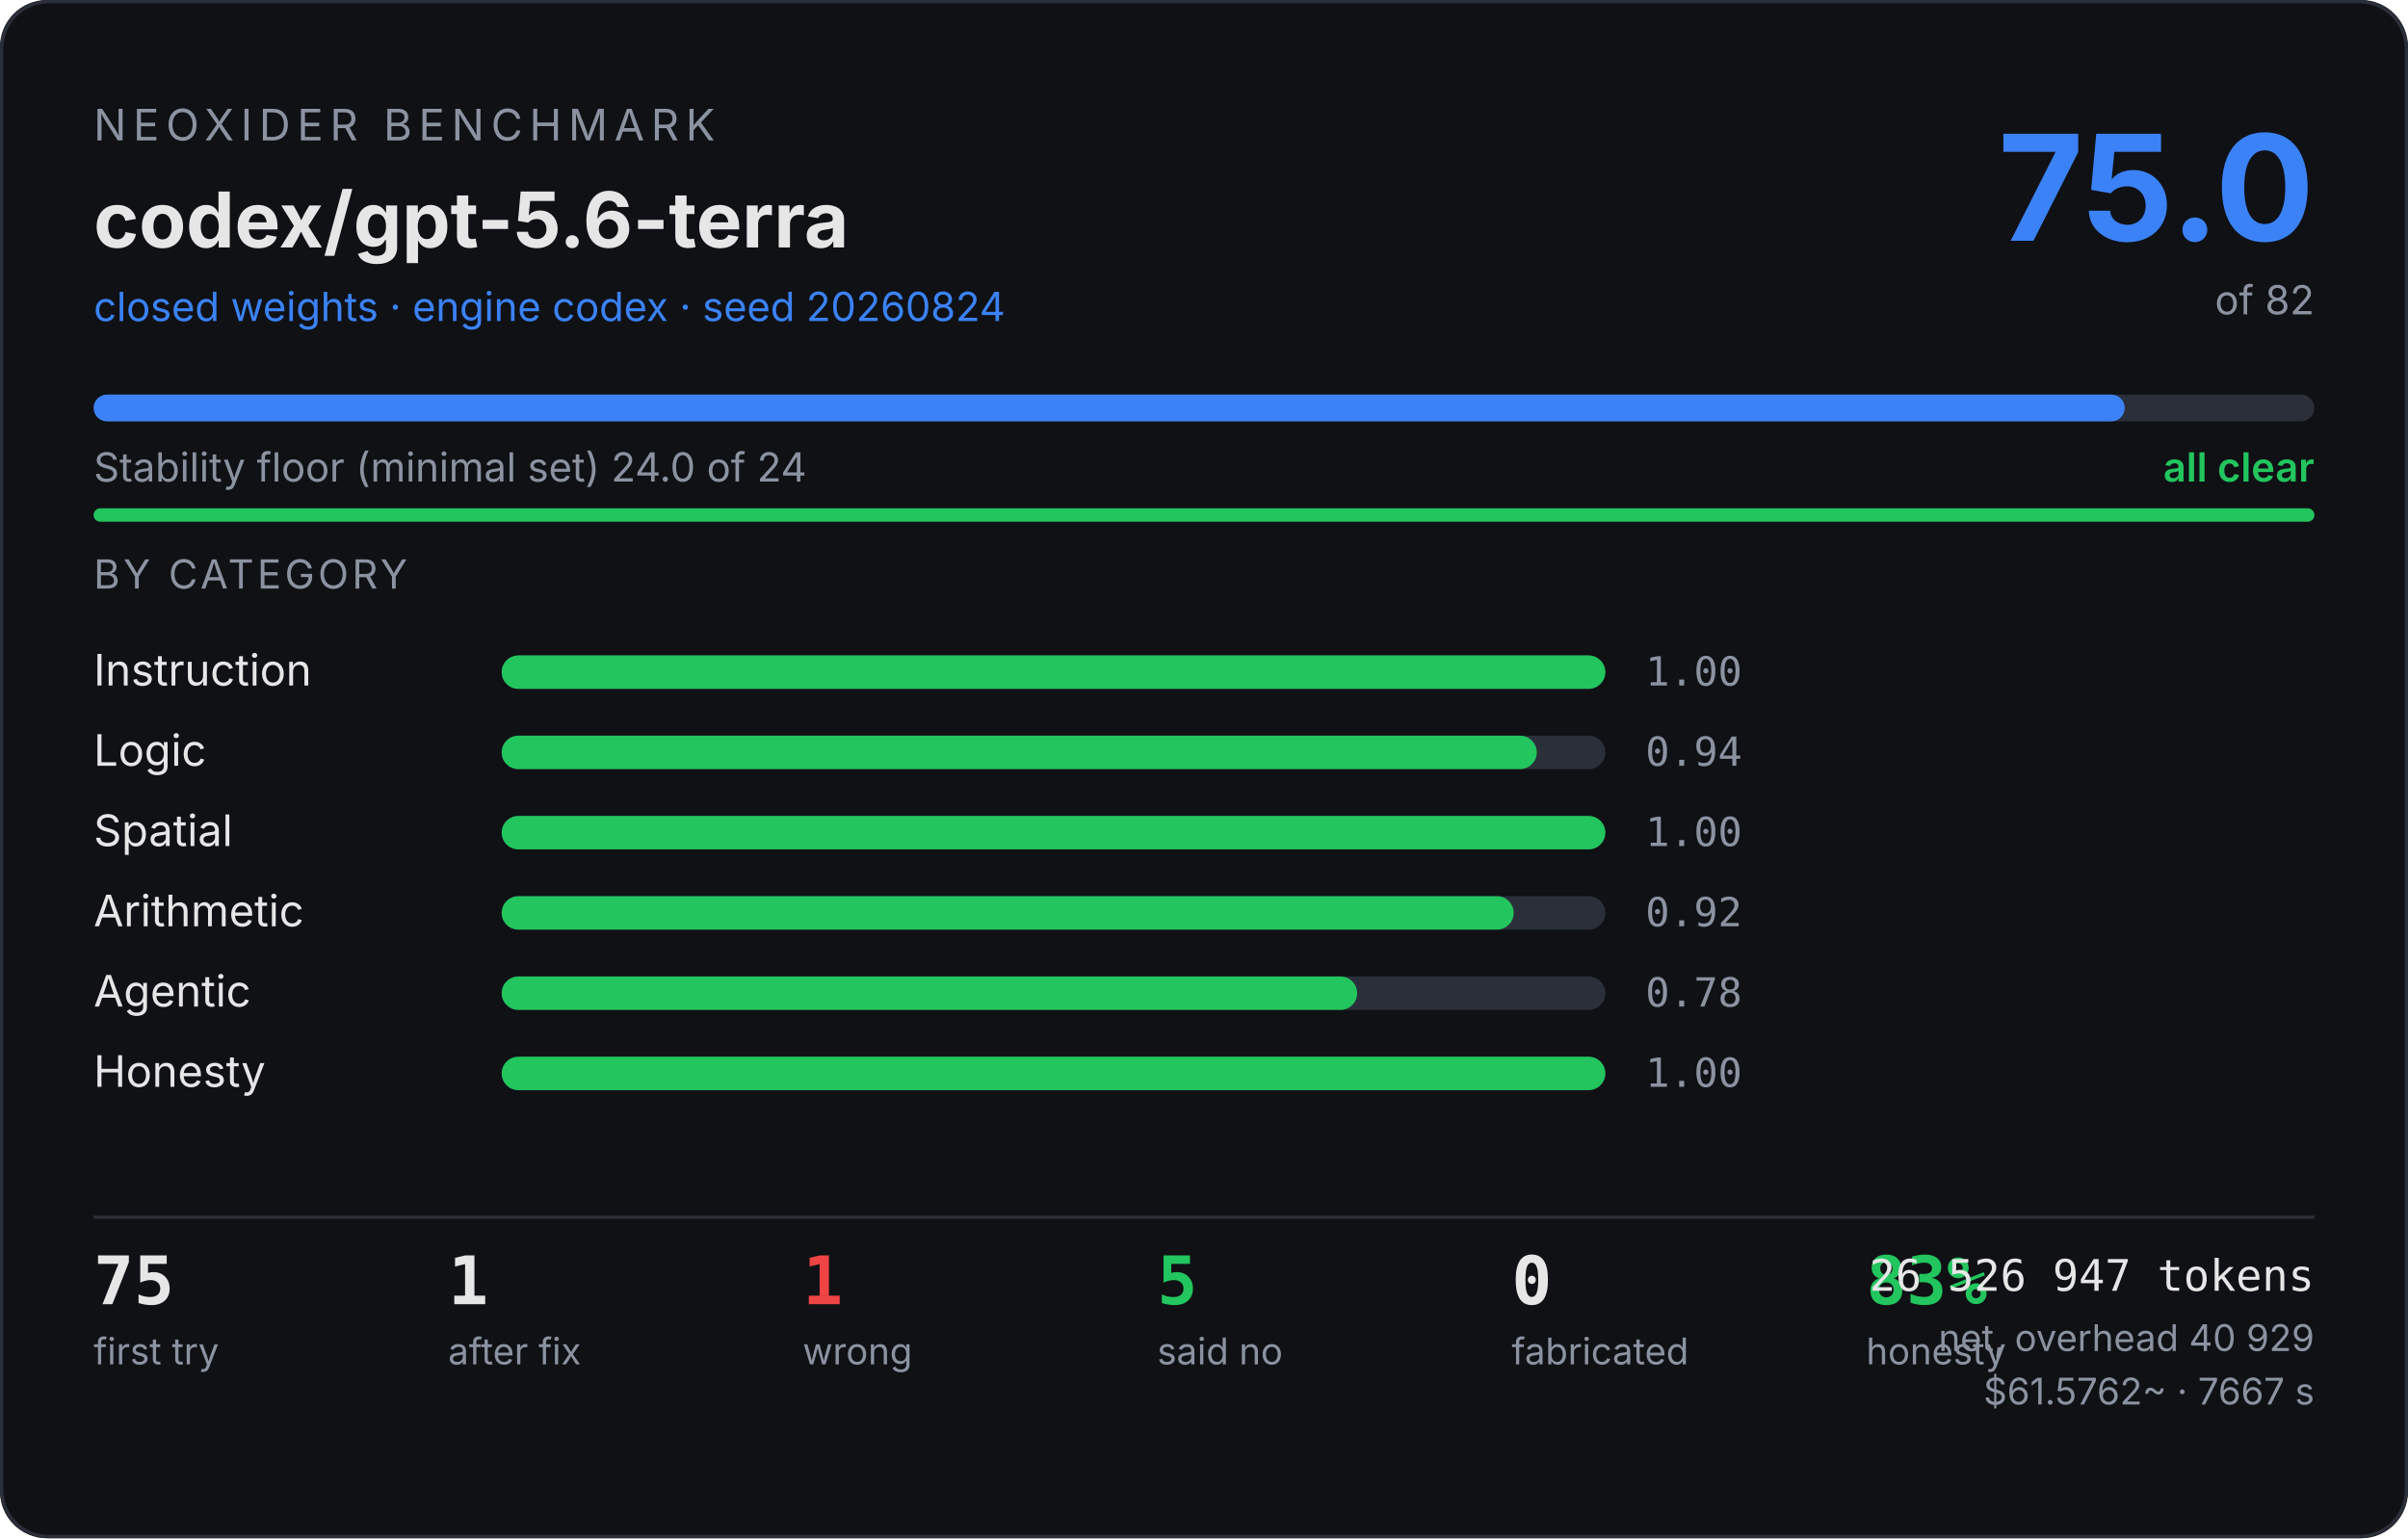
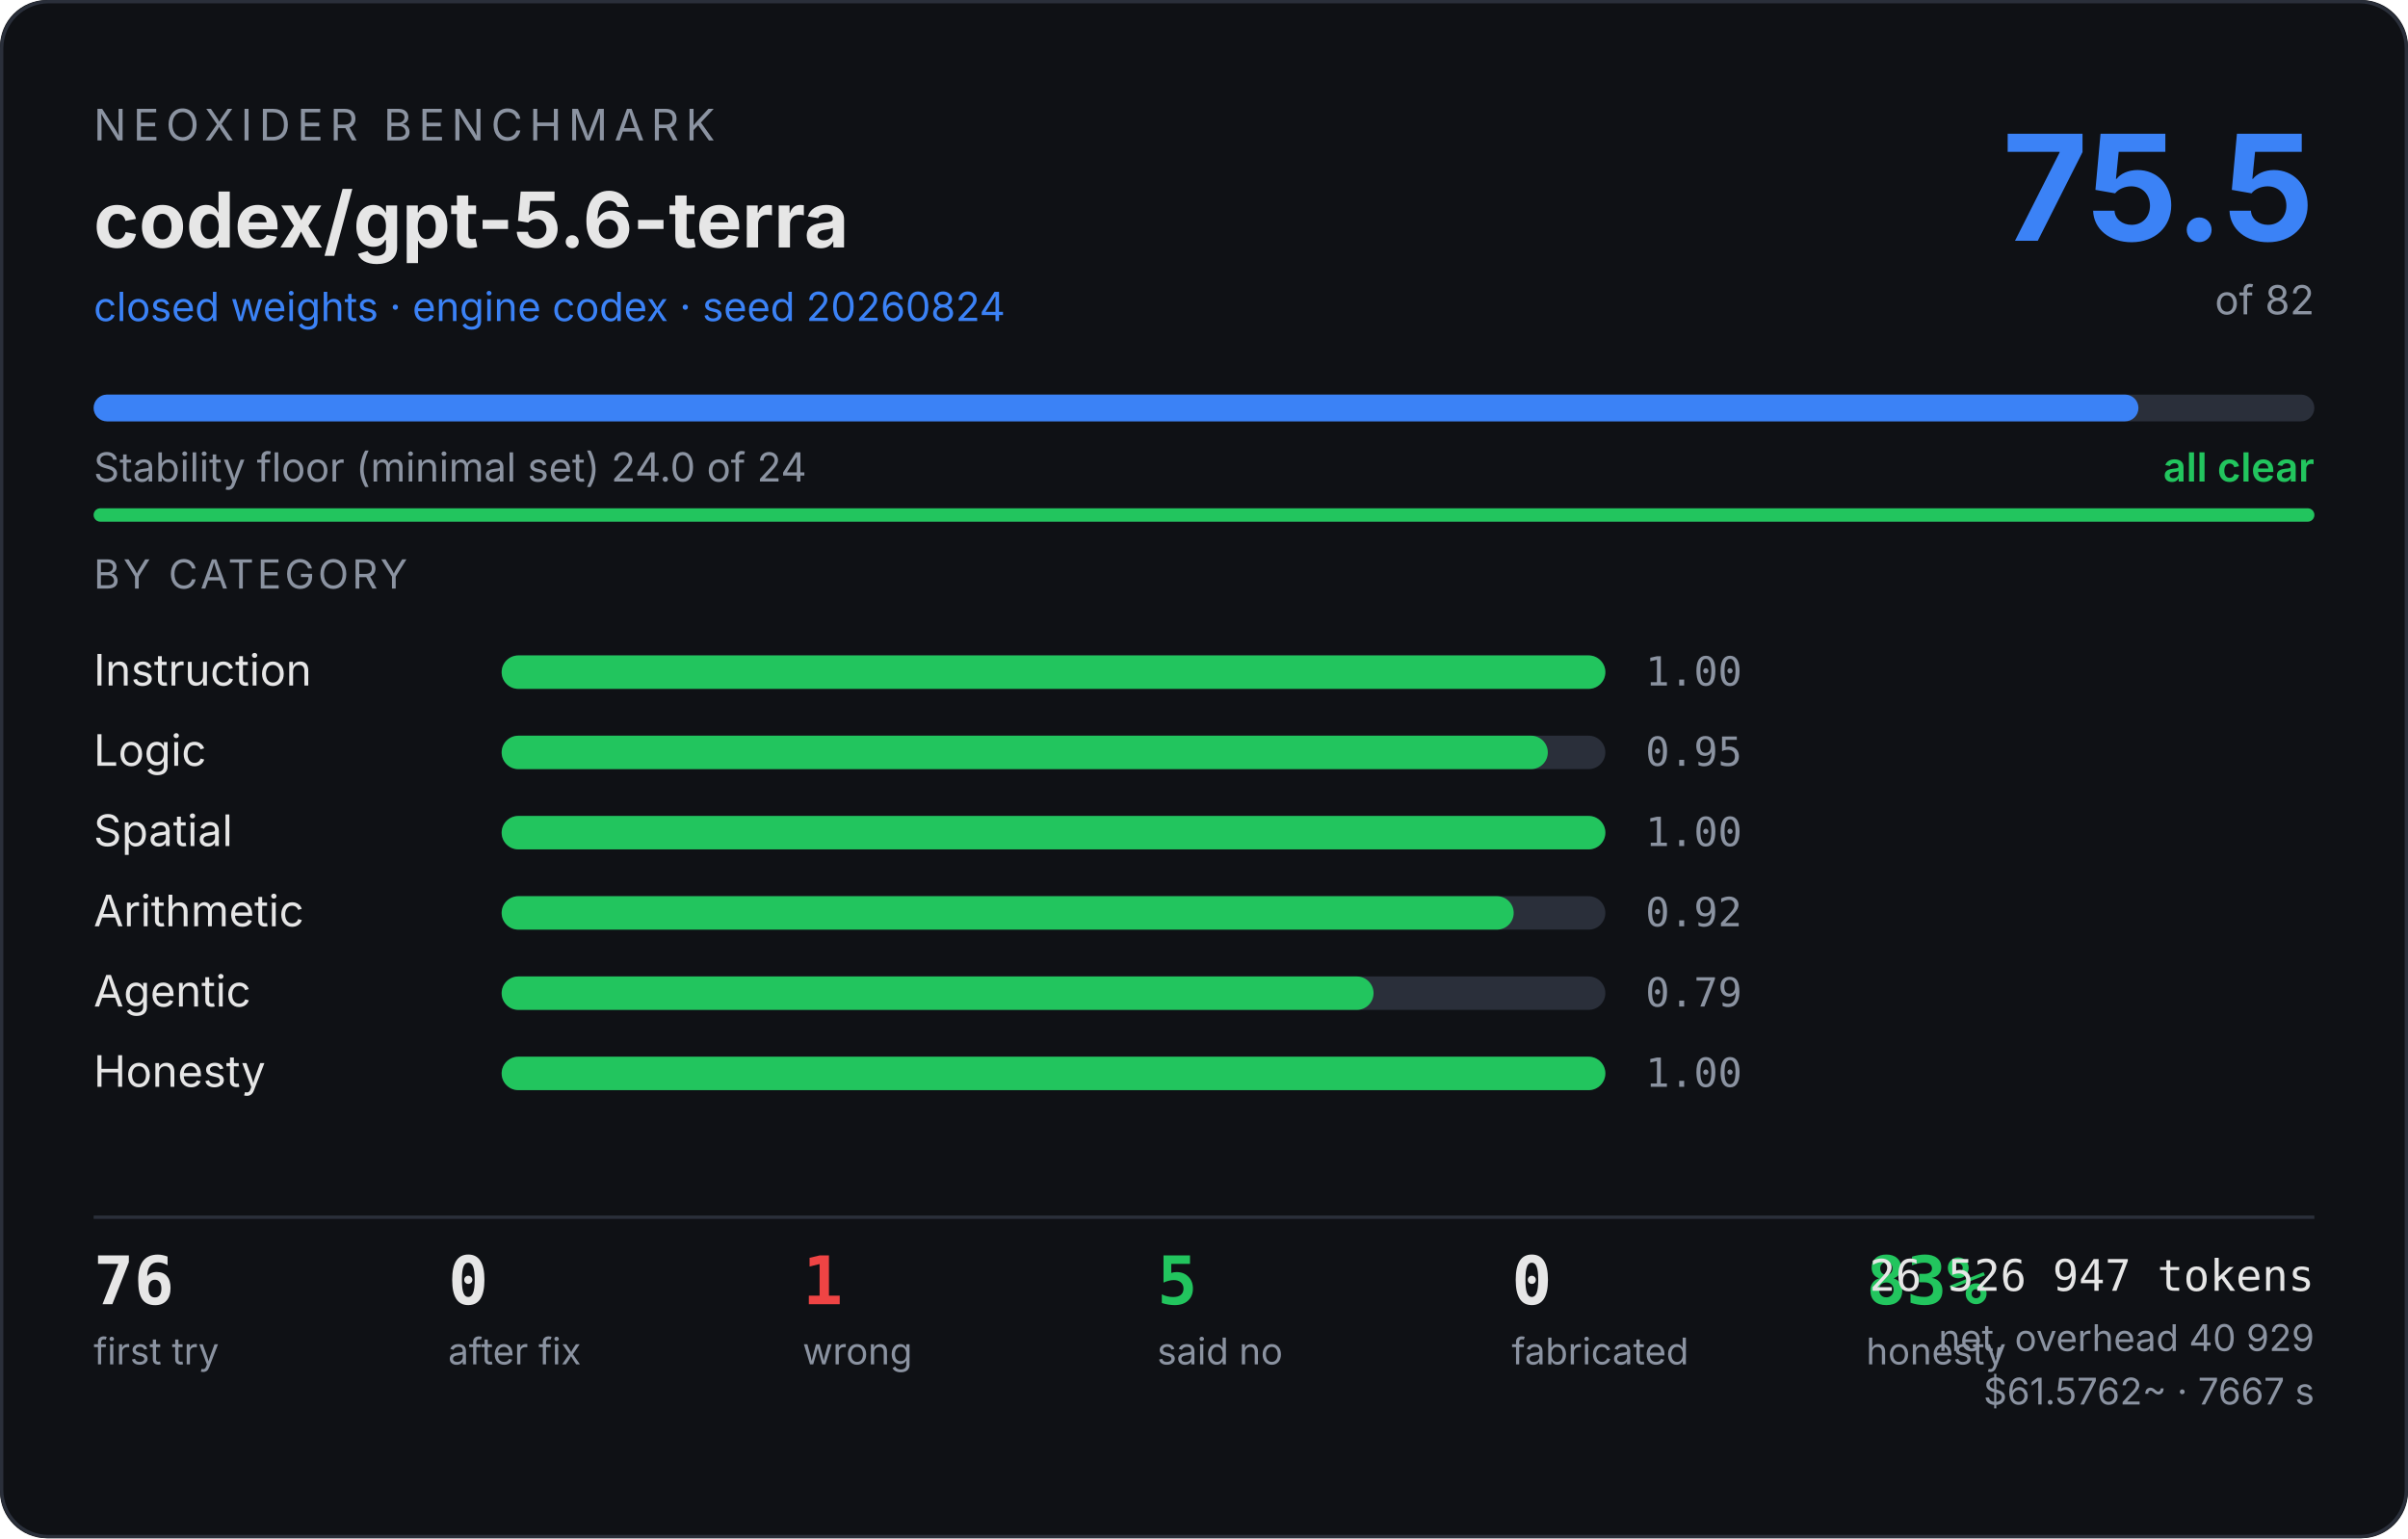
<svg xmlns="http://www.w3.org/2000/svg" width="720" height="460" viewBox="0 0 720 460" font-family="system-ui,-apple-system,Segoe UI,sans-serif">
  <rect width="720" height="460" rx="14" fill="#0f1115" />
  <rect x="0.5" y="0.5" width="719" height="459" rx="14" fill="none" stroke="#2a2f3a" />
  <text x="28" y="42" fill="#8b93a1" font-size="13" letter-spacing="2">NEOXIDER BENCHMARK</text>
  <text x="28" y="74" fill="#e6e6e6" font-size="23" font-weight="700">codex/gpt-5.6-terra</text>
  <text x="28" y="96" fill="#3b82f6" font-size="12">closed weights · engine codex · seed 20260824</text>
-   <text x="692" y="72" text-anchor="end" fill="#3b82f6" font-size="44" font-weight="700">75.0</text>
+   <text x="692" y="72" text-anchor="end" fill="#3b82f6" font-size="44" font-weight="700">75.5</text>
  <text x="692" y="94" text-anchor="end" fill="#8b93a1" font-size="12">of 82</text>
  <rect x="28" y="118" width="664" height="8" rx="4" fill="#2a2f3a" />
-   <rect x="28" y="118" width="607.3" height="8" rx="4" fill="#3b82f6" />
+   <rect x="28" y="118" width="611.4" height="8" rx="4" fill="#3b82f6" />
  <text x="28" y="144" fill="#8b93a1" font-size="12">Stability floor (minimal set) 24.0 of 24</text>
  <text x="692" y="144" text-anchor="end" fill="#22c55e" font-size="12" font-weight="600">all clear</text>
  <rect x="28" y="152" width="664" height="4" rx="2" fill="#2a2f3a" />
  <rect x="28" y="152" width="664.0" height="4" rx="2" fill="#22c55e" />
  <text x="28" y="176" fill="#8b93a1" font-size="12" letter-spacing="1">BY CATEGORY</text>
  <text x="28" y="205" fill="#e6e6e6" font-size="13">Instruction</text>
  <rect x="150" y="196" width="330" height="10" rx="5" fill="#2a2f3a" />
  <rect x="150" y="196" width="330.0" height="10" rx="5" fill="#22c55e" />
  <text x="492" y="205" fill="#8b93a1" font-size="12" font-family="ui-monospace,Consolas,monospace">1.00</text>
  <text x="28" y="229" fill="#e6e6e6" font-size="13">Logic</text>
  <rect x="150" y="220" width="330" height="10" rx="5" fill="#2a2f3a" />
-   <rect x="150" y="220" width="309.5" height="10" rx="5" fill="#22c55e" />
-   <text x="492" y="229" fill="#8b93a1" font-size="12" font-family="ui-monospace,Consolas,monospace">0.94</text>
+   <rect x="150" y="220" width="312.8" height="10" rx="5" fill="#22c55e" />
+   <text x="492" y="229" fill="#8b93a1" font-size="12" font-family="ui-monospace,Consolas,monospace">0.95</text>
  <text x="28" y="253" fill="#e6e6e6" font-size="13">Spatial</text>
  <rect x="150" y="244" width="330" height="10" rx="5" fill="#2a2f3a" />
  <rect x="150" y="244" width="330.0" height="10" rx="5" fill="#22c55e" />
  <text x="492" y="253" fill="#8b93a1" font-size="12" font-family="ui-monospace,Consolas,monospace">1.00</text>
  <text x="28" y="277" fill="#e6e6e6" font-size="13">Arithmetic</text>
  <rect x="150" y="268" width="330" height="10" rx="5" fill="#2a2f3a" />
  <rect x="150" y="268" width="302.6" height="10" rx="5" fill="#22c55e" />
  <text x="492" y="277" fill="#8b93a1" font-size="12" font-family="ui-monospace,Consolas,monospace">0.92</text>
  <text x="28" y="301" fill="#e6e6e6" font-size="13">Agentic</text>
  <rect x="150" y="292" width="330" height="10" rx="5" fill="#2a2f3a" />
-   <rect x="150" y="292" width="255.8" height="10" rx="5" fill="#22c55e" />
-   <text x="492" y="301" fill="#8b93a1" font-size="12" font-family="ui-monospace,Consolas,monospace">0.78</text>
+   <rect x="150" y="292" width="260.7" height="10" rx="5" fill="#22c55e" />
+   <text x="492" y="301" fill="#8b93a1" font-size="12" font-family="ui-monospace,Consolas,monospace">0.79</text>
  <text x="28" y="325" fill="#e6e6e6" font-size="13">Honesty</text>
  <rect x="150" y="316" width="330" height="10" rx="5" fill="#2a2f3a" />
  <rect x="150" y="316" width="330.0" height="10" rx="5" fill="#22c55e" />
  <text x="492" y="325" fill="#8b93a1" font-size="12" font-family="ui-monospace,Consolas,monospace">1.00</text>
  <line x1="28" y1="364" x2="692" y2="364" stroke="#2a2f3a" />
-   <text x="28" y="390" fill="#e6e6e6" font-size="20" font-weight="700" font-family="ui-monospace,Consolas,monospace">75</text>
+   <text x="28" y="390" fill="#e6e6e6" font-size="20" font-weight="700" font-family="ui-monospace,Consolas,monospace">76</text>
  <text x="28" y="408" fill="#8b93a1" font-size="11">first try</text>
-   <text x="134" y="390" fill="#e6e6e6" font-size="20" font-weight="700" font-family="ui-monospace,Consolas,monospace">1</text>
+   <text x="134" y="390" fill="#e6e6e6" font-size="20" font-weight="700" font-family="ui-monospace,Consolas,monospace">0</text>
  <text x="134" y="408" fill="#8b93a1" font-size="11">after fix</text>
  <text x="240" y="390" fill="#ef4444" font-size="20" font-weight="700" font-family="ui-monospace,Consolas,monospace">1</text>
  <text x="240" y="408" fill="#8b93a1" font-size="11">wrong</text>
  <text x="346" y="390" fill="#22c55e" font-size="20" font-weight="700" font-family="ui-monospace,Consolas,monospace">5</text>
  <text x="346" y="408" fill="#8b93a1" font-size="11">said no</text>
  <text x="452" y="390" fill="#e6e6e6" font-size="20" font-weight="700" font-family="ui-monospace,Consolas,monospace">0</text>
  <text x="452" y="408" fill="#8b93a1" font-size="11">fabricated</text>
  <text x="558" y="390" fill="#22c55e" font-size="20" font-weight="700" font-family="ui-monospace,Consolas,monospace">83%</text>
  <text x="558" y="408" fill="#8b93a1" font-size="11">honesty</text>
  <text x="692" y="386" text-anchor="end" fill="#e6e6e6" font-size="13" font-family="ui-monospace,Consolas,monospace">26 526 947 tokens</text>
  <text x="692" y="404" text-anchor="end" fill="#8b93a1" font-size="11">net, overhead 40 929</text>
  <text x="692" y="420" text-anchor="end" fill="#8b93a1" font-size="11">$61.5762~ · 7667 s</text>
</svg>
